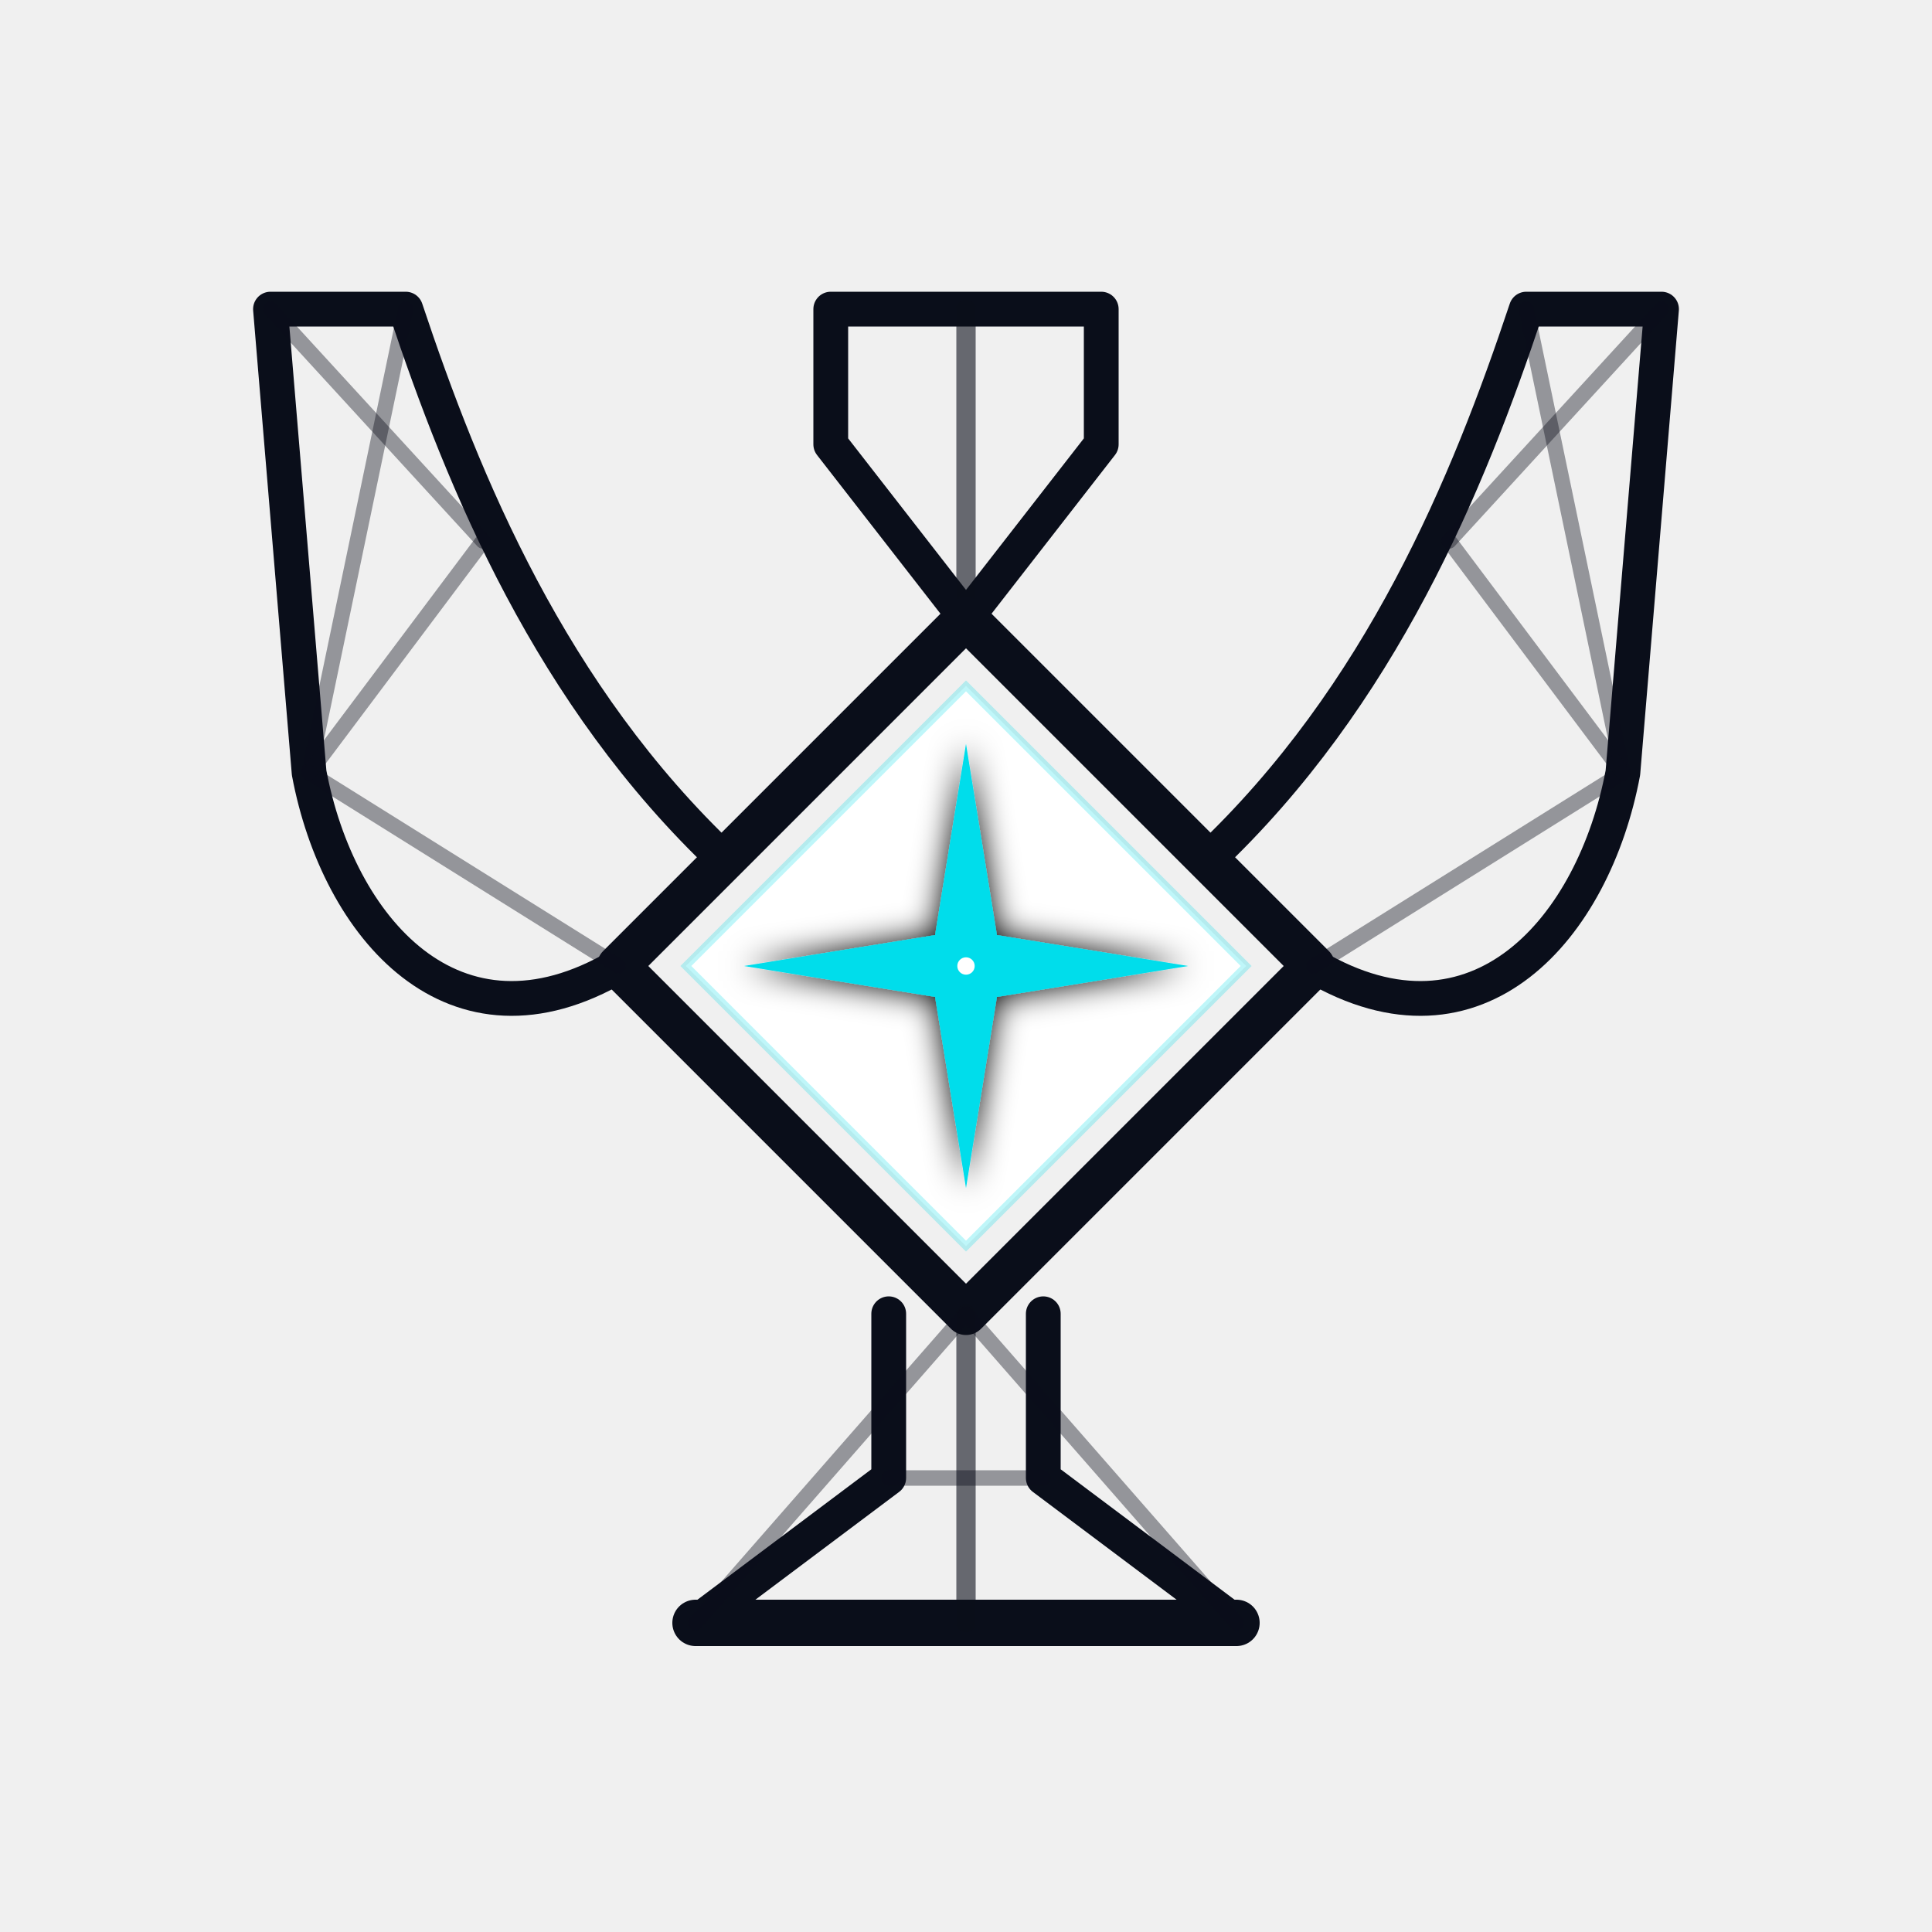
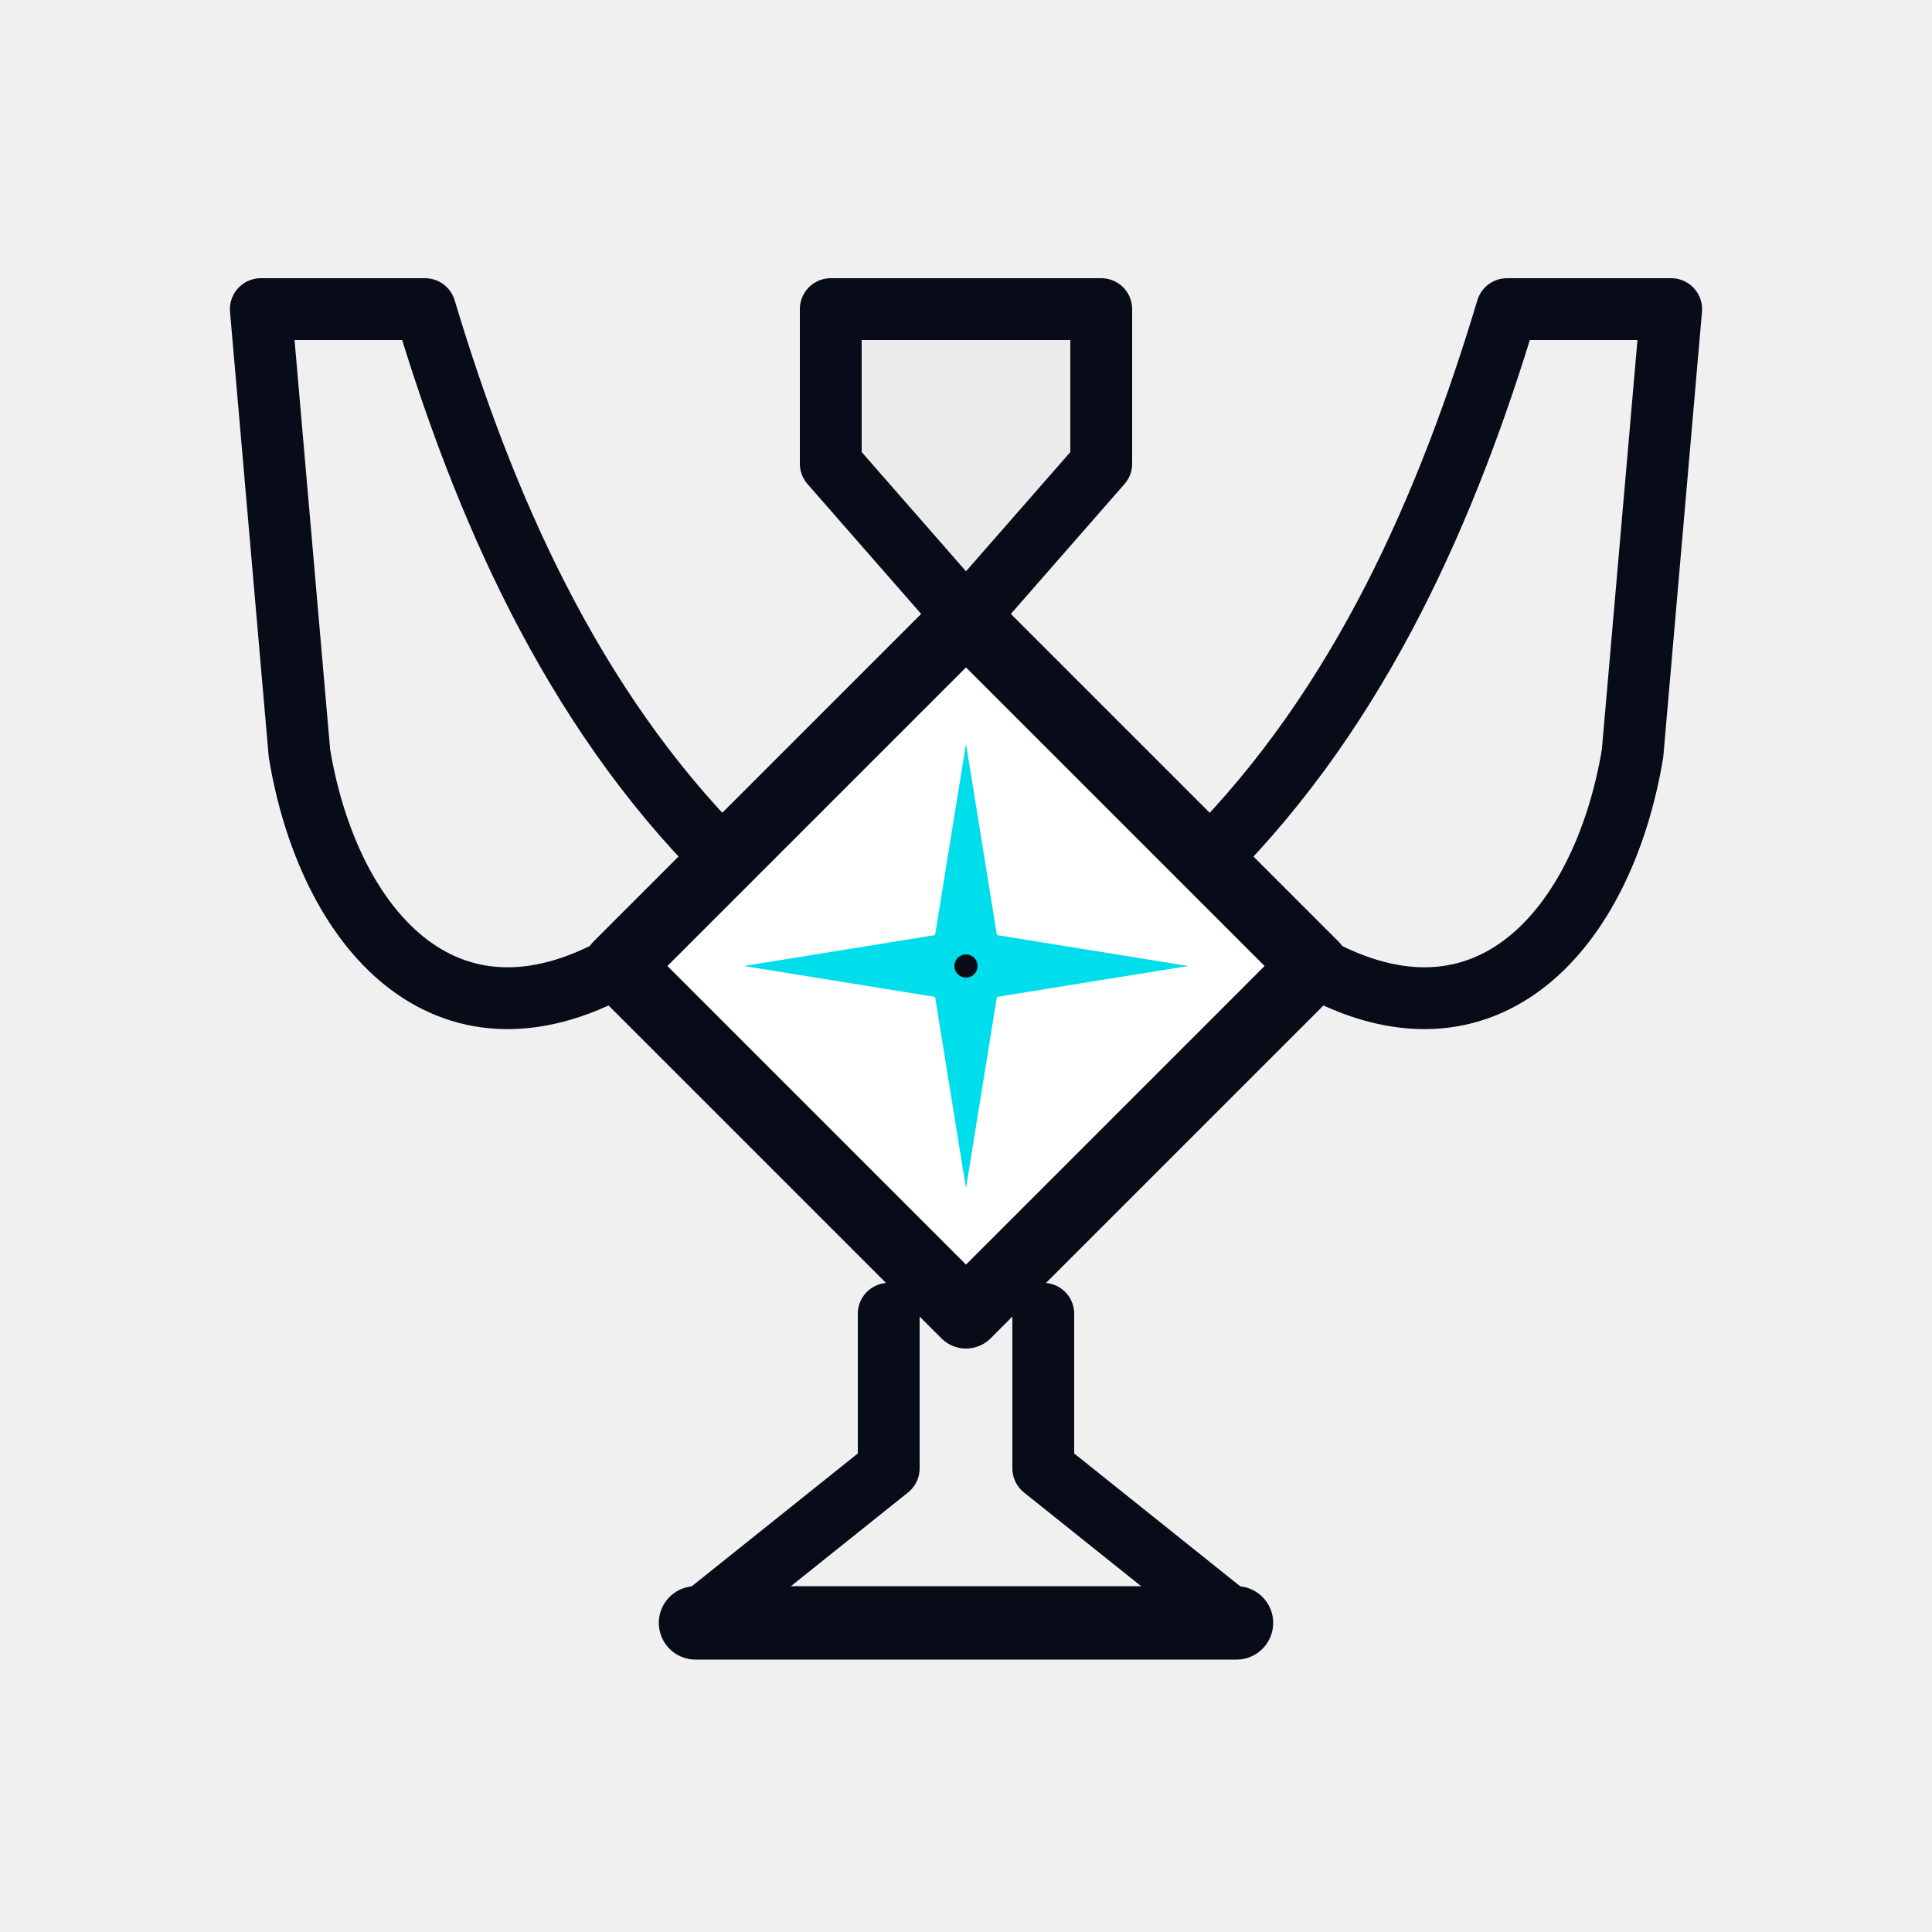
<svg xmlns="http://www.w3.org/2000/svg" viewBox="0 0 1000 1000" fill="none">
-   <defs>
-     <filter id="star-glow-light" x="-60%" y="-60%" width="220%" height="220%">
-       <feGaussianBlur stdDeviation="8" result="blur" />
-       <feFlood floodColor="#00DDEB" floodOpacity="0.5" result="glowColor" />
-       <feComposite in="glowColor" in2="blur" operator="in" result="coloredBlur" />
-       <feMerge>
-         <feMergeNode in="coloredBlur" />
-         <feMergeNode in="SourceGraphic" />
-       </feMerge>
-     </filter>
-   </defs>
-   <g stroke="#0A0E1A" stroke-width="18" stroke-linecap="round" stroke-linejoin="round">
-     <path d="M 430 160 L 570 160 L 570 230 L 500 320 L 430 230 Z" />
-     <line x1="500" y1="160" x2="500" y2="320" stroke-width="10" stroke-opacity="0.6" />
-     <path d="M 500 320 L 680 500 L 500 680 L 320 500 Z" stroke-width="22" />
-     <path d="M 320 500 C 235 550 175 480 160 400 L 140 160 L 210 160 C 240 250 285 360 375 445" />
-     <path d="M 680 500 C 765 550 825 480 840 400 L 860 160 L 790 160 C 760 250 715 360 625 445" />
-     <path d="M 460 680 L 460 765 L 360 840 L 640 840 L 540 765 L 540 680" />
-     <line x1="360" y1="840" x2="640" y2="840" stroke-width="24" />
-     <line x1="500" y1="680" x2="500" y2="840" stroke-width="10" stroke-opacity="0.6" />
+   <g stroke="#080C18" stroke-width="32" stroke-linecap="round" stroke-linejoin="round">
+     <path d="M 430 160 L 570 160 L 570 240 L 500 320 L 430 240 Z" fill="rgba(0,0,0,0.02)" />
+     <path d="M 500 320 L 680 500 L 500 680 L 320 500 Z" fill="#FFFFFF" stroke-width="36" />
+     <path d="M 320 500 C 230 550 170 480 155 390 L 135 160 L 220 160 C 250 260 295 365 375 445" />
+     <path d="M 680 500 C 770 550 830 480 845 390 L 865 160 L 780 160 C 750 260 705 365 625 445" />
+     <path d="M 460 680 L 460 760 L 360 840 L 640 840 L 540 760 L 540 680" />
+     <line x1="360" y1="840" x2="640" y2="840" stroke-width="38" />
  </g>
-   <g stroke="rgba(10, 14, 26, 0.4)" stroke-width="8" stroke-linecap="round" stroke-linejoin="round">
-     <line x1="140" y1="160" x2="250" y2="280" />
-     <line x1="160" y1="400" x2="250" y2="280" />
-     <line x1="160" y1="400" x2="320" y2="500" />
-     <line x1="210" y1="160" x2="160" y2="400" />
-     <line x1="860" y1="160" x2="750" y2="280" />
-     <line x1="840" y1="400" x2="750" y2="280" />
-     <line x1="840" y1="400" x2="680" y2="500" />
-     <line x1="790" y1="160" x2="840" y2="400" />
-     <line x1="460" y1="765" x2="540" y2="765" />
-     <line x1="500" y1="680" x2="360" y2="840" />
-     <line x1="500" y1="680" x2="640" y2="840" />
-   </g>
-   <path d="M 500 355 L 645 500 L 500 645 L 355 500 Z" fill="#FFFFFF" stroke="#00DDEB" stroke-opacity="0.25" stroke-width="4" />
-   <polygon points="500,385 516,484 615,500 516,516 500,615 484,516 385,500 484,484" fill="#00DDEB" filter="url(#star-glow-light)" />
-   <circle cx="500" cy="500" r="4.5" fill="#FFFFFF" />
+   <polygon points="500,385 516,484 615,500 516,516 500,615 484,516 385,500 484,484" fill="#00DDEB" />
+   <circle cx="500" cy="500" r="6" fill="#080C18" />
</svg>
